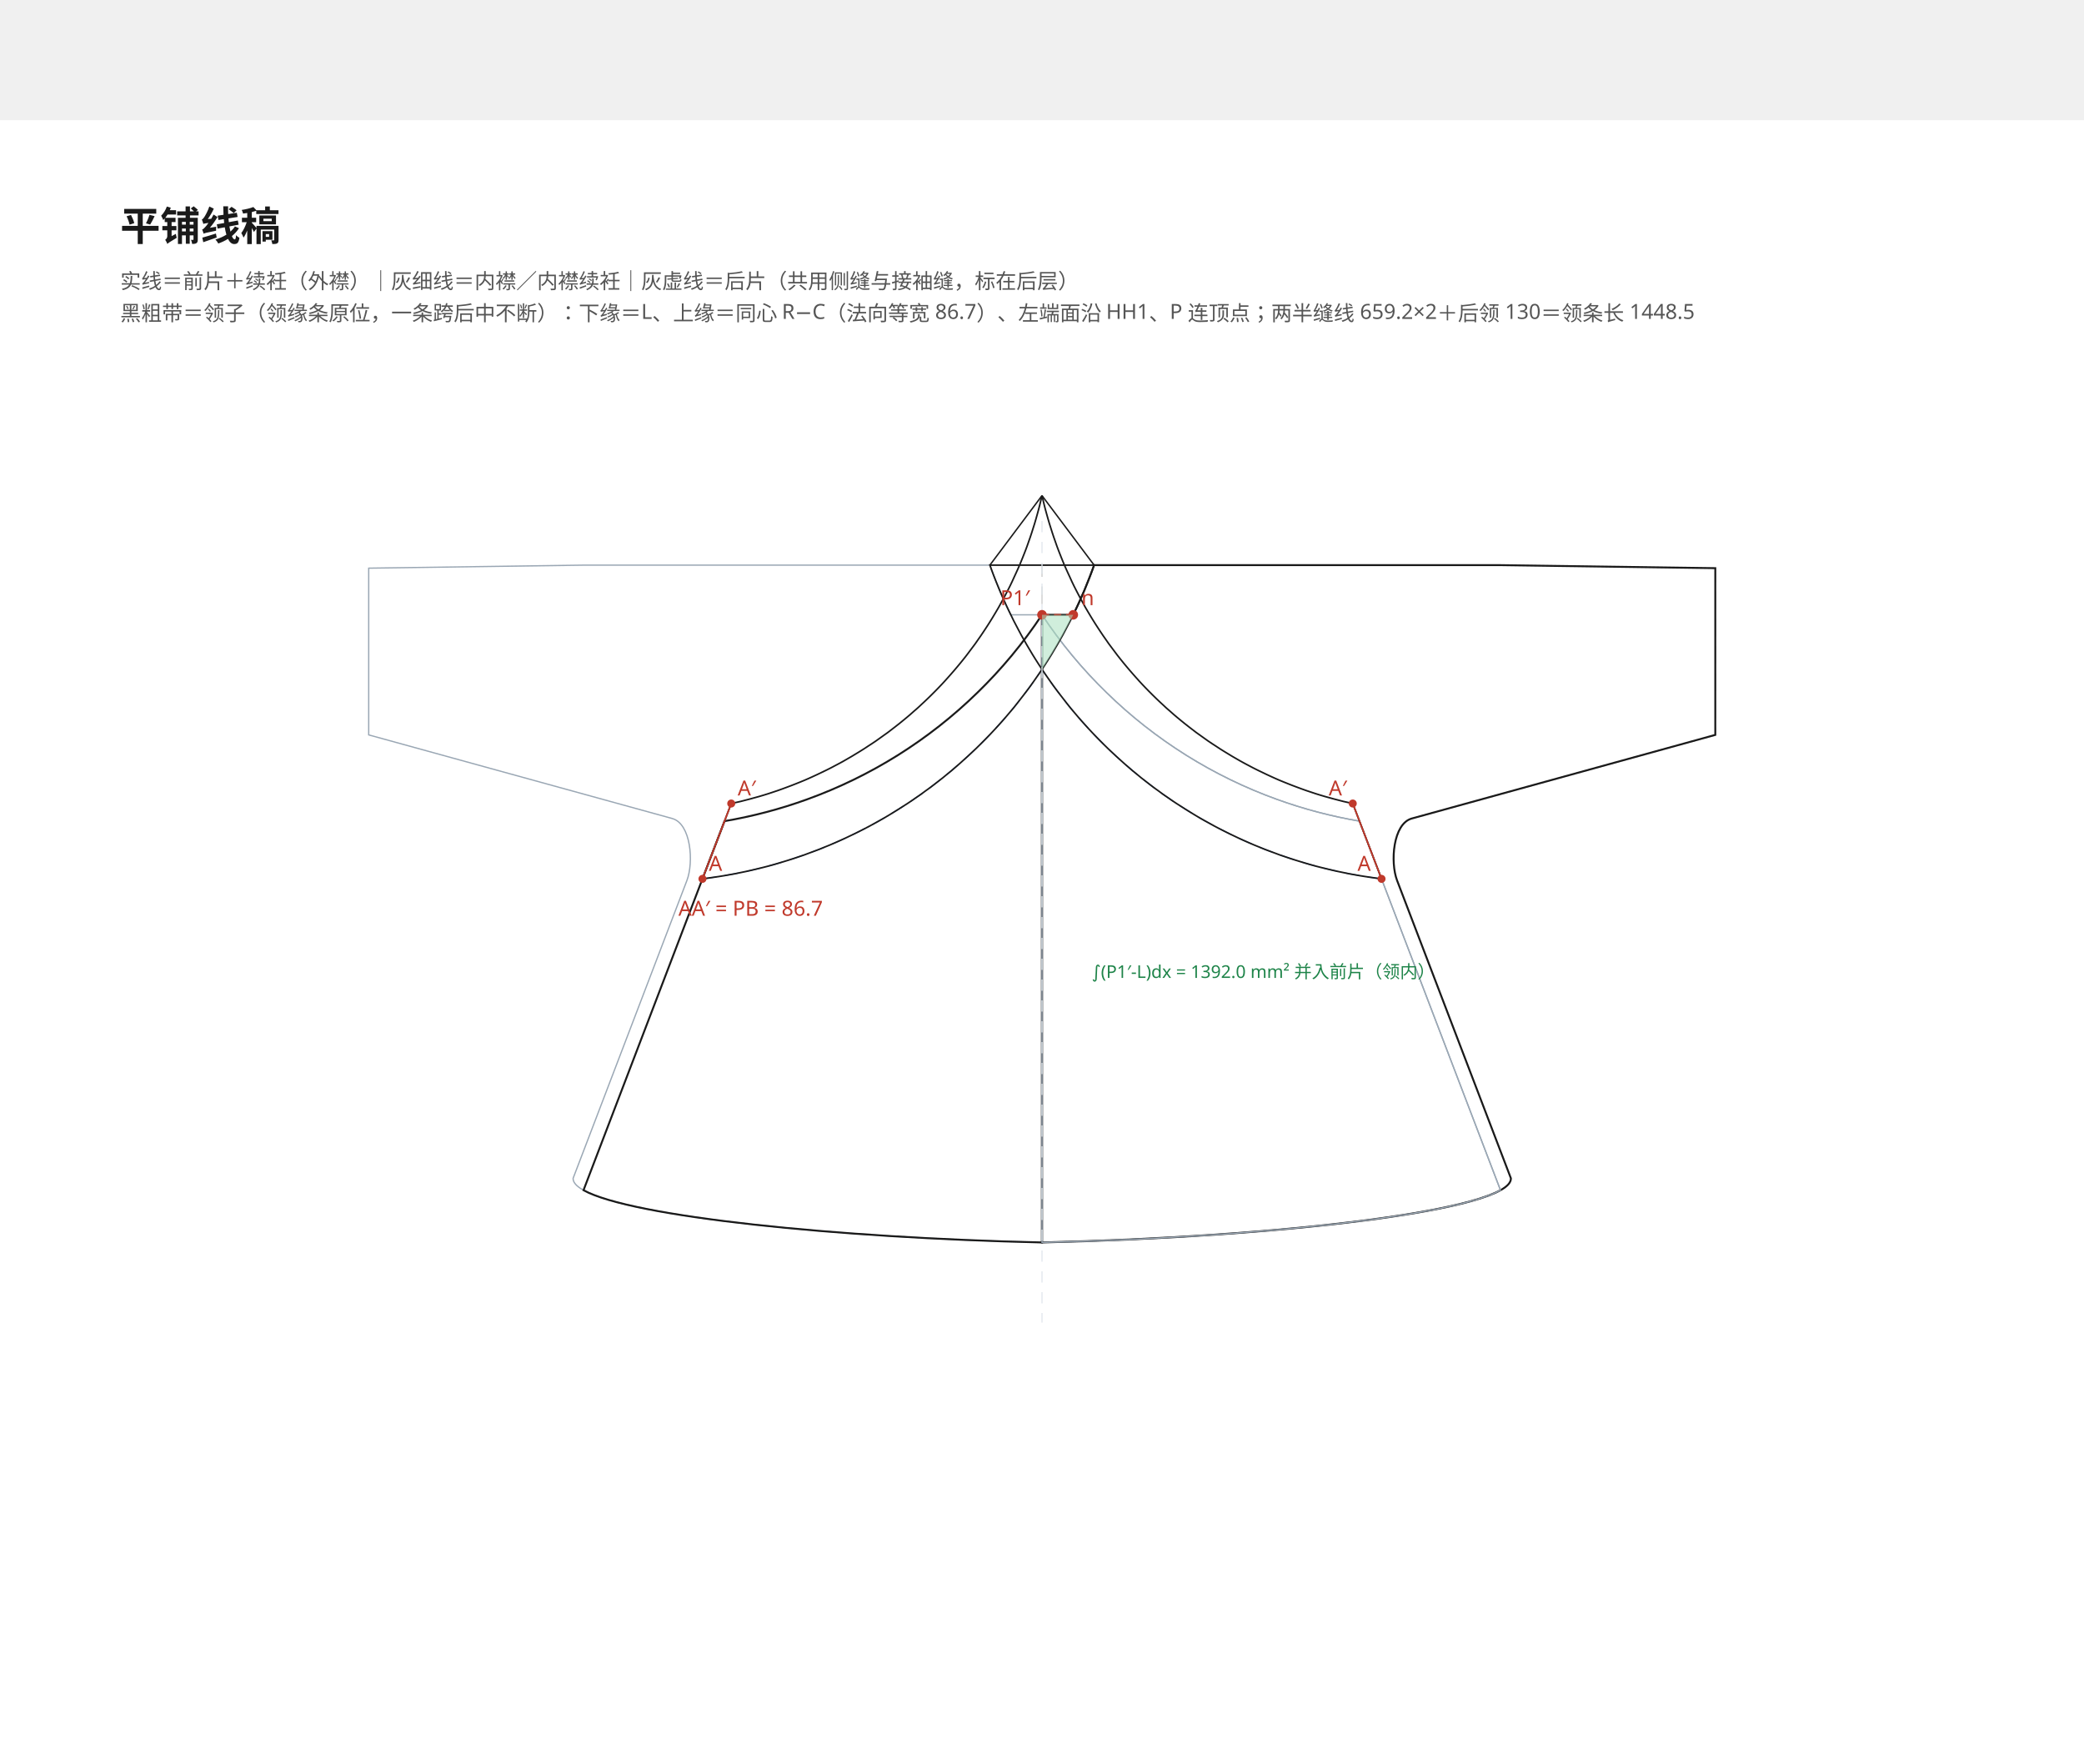
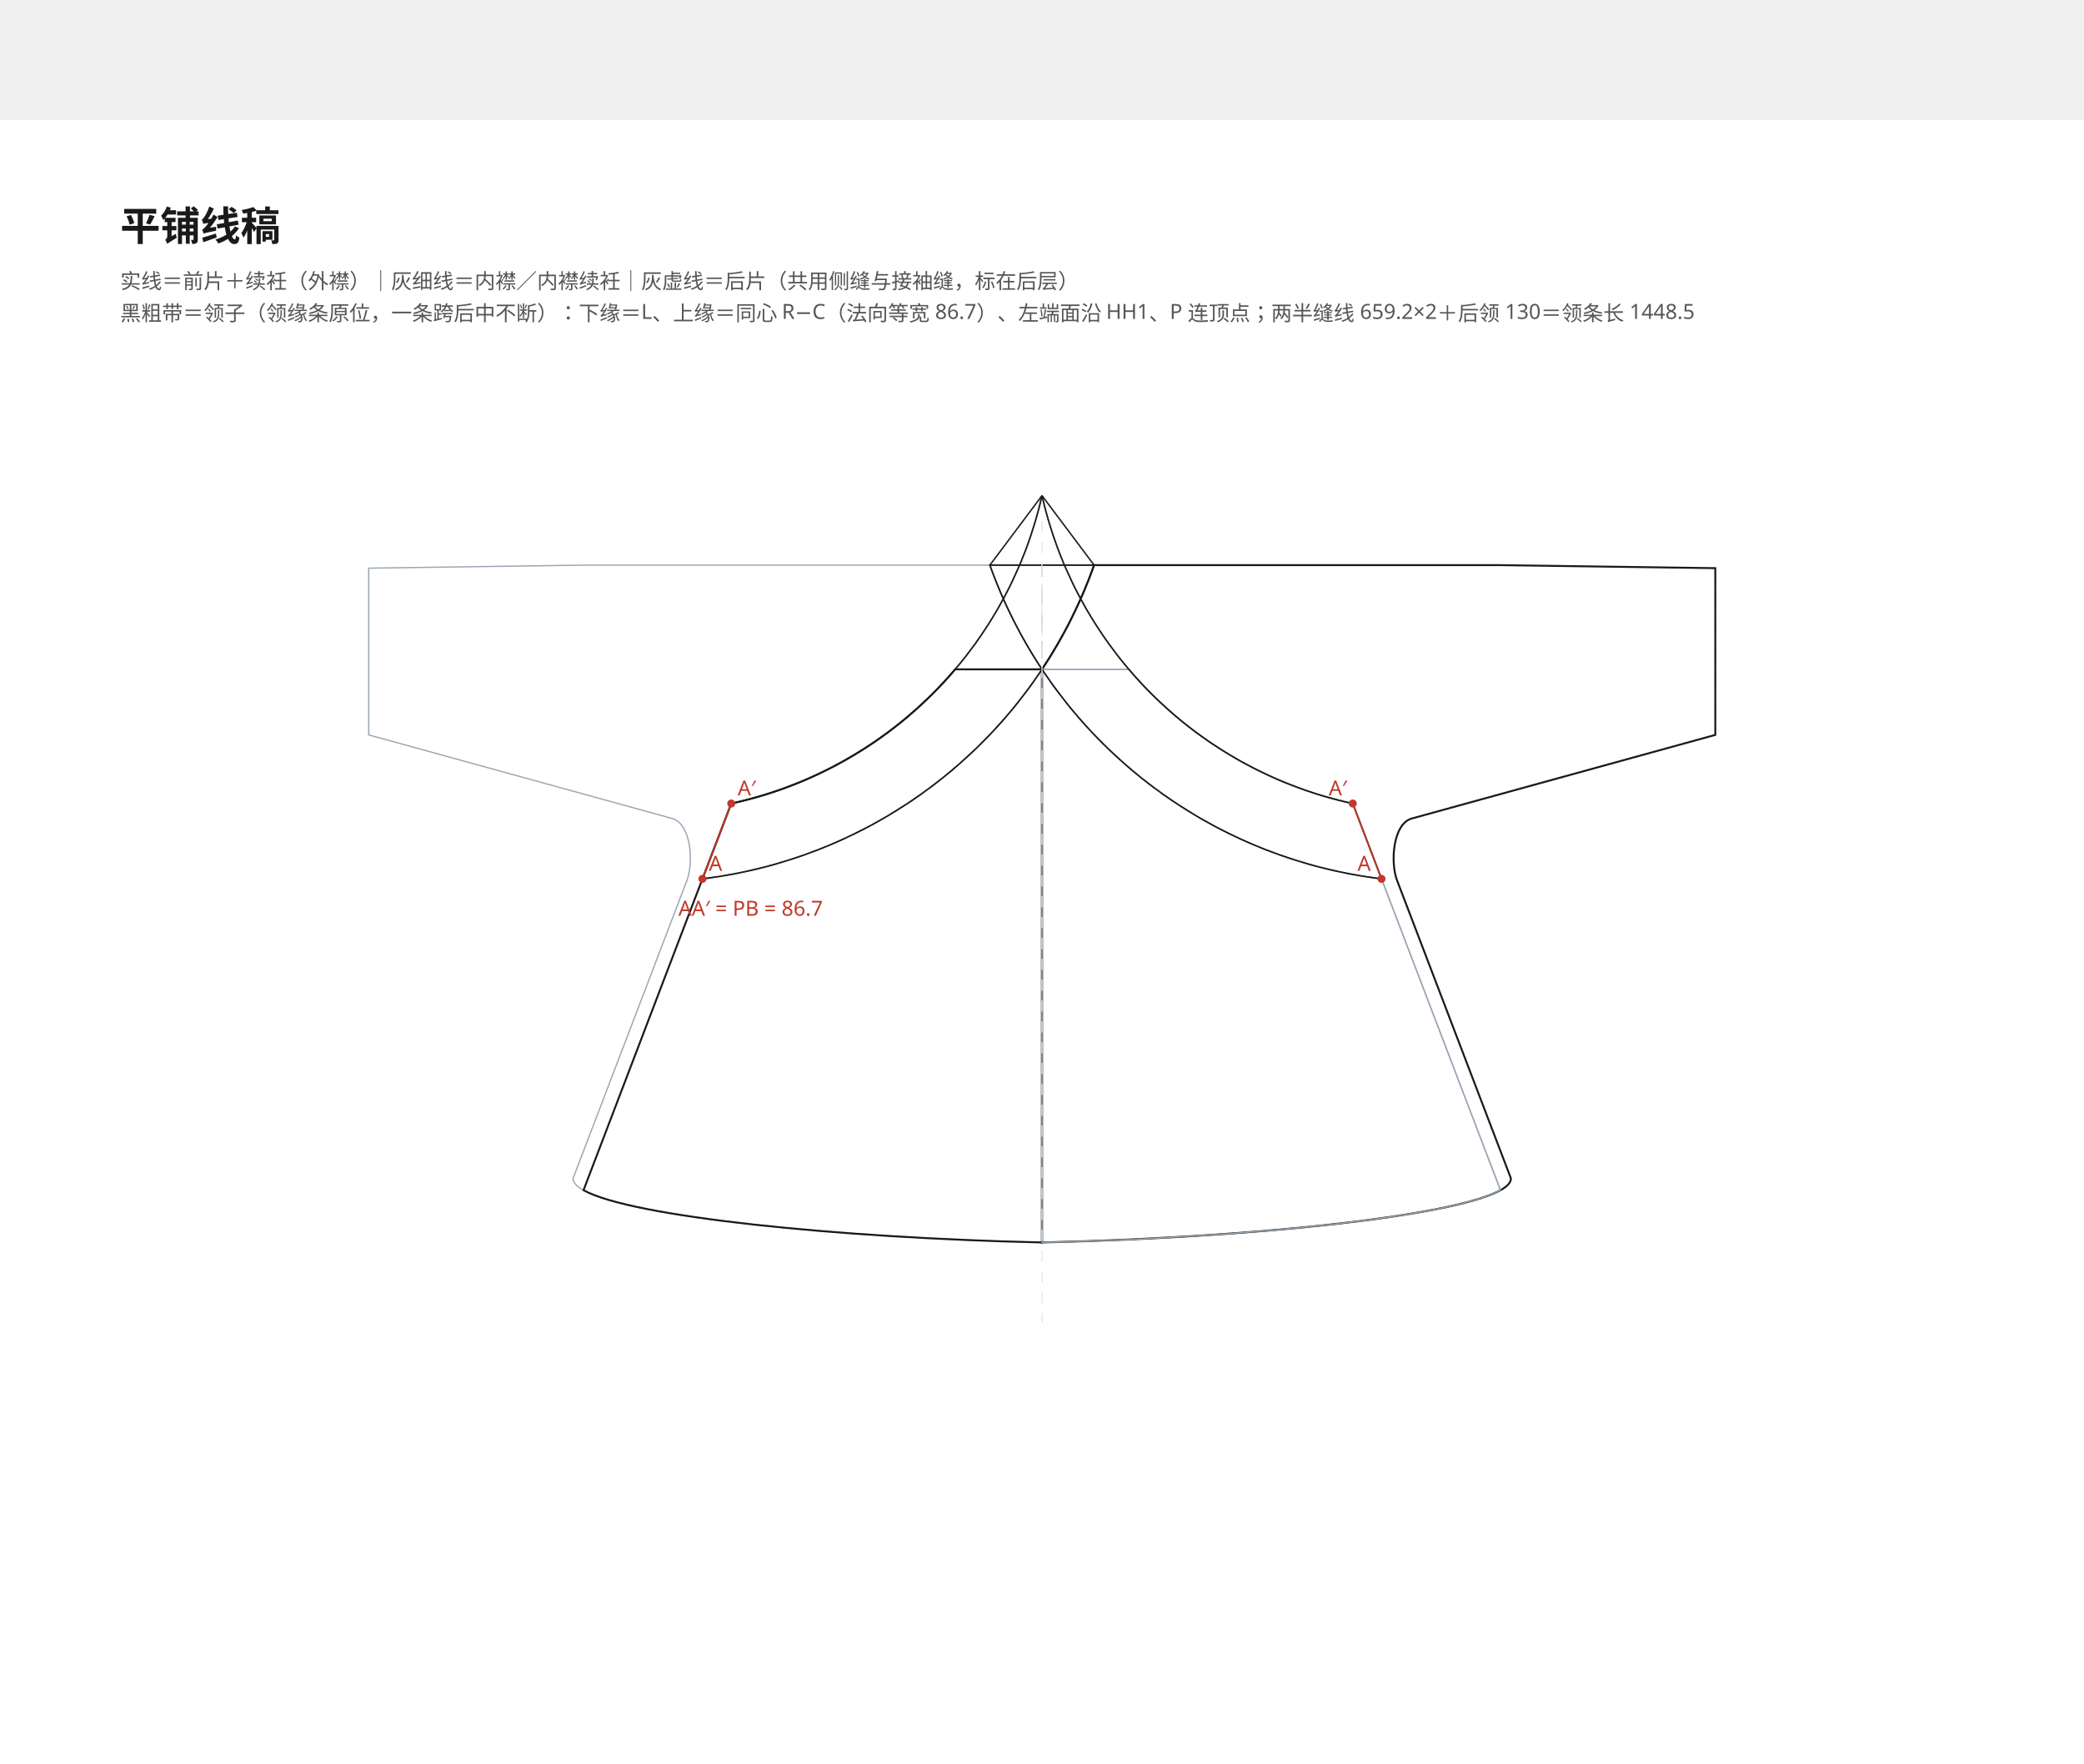
<svg xmlns="http://www.w3.org/2000/svg" width="2600mm" height="2200mm" viewBox="0 -150 2600 2200">
  <rect width="100%" height="100%" fill="#ffffff" />
  <path d="M 1300.0 1400.0 C 1593.2 1393.3 1886.5 1360.0 1885.0 1320.0 L 1743.0 948.4 C 1734.3 925.6 1737.9 877.5 1761.4 871.1 L 2140.0 766.8 L 2140.0 558.8 L 1870.0 555.0 L 1349.0 555.0 L 1300.0 555.0 Z" stroke="#c9c9c9" stroke-width="1.4" fill="none" stroke-dasharray="22 12" />
-   <path d="M 1300.0 617.0 L 1261.0 617.0 C 1258.6 612.0 1256.2 606.9 1253.9 601.8 C 1251.6 596.7 1249.3 591.5 1247.1 586.4 C 1245.0 581.2 1242.9 576.0 1240.9 570.8 C 1238.8 565.5 1236.9 560.3 1235.0 555.0 L 730.0 555.0 L 460.0 558.8 L 460.0 766.8 L 838.6 871.1 C 862.1 877.5 865.7 925.6 857.0 948.4 L 715.0 1320.0 C 713.5 1360.0 1006.8 1393.3 1300.0 1400.0 Z" stroke="#9aa7b4" stroke-width="1.6" fill="none" />
-   <path d="M 1696.1 874.4 C 1661.1 868.4 1626.7 859.4 1593.3 847.3 C 1553.6 833.0 1515.6 814.5 1479.8 792.1 C 1444.1 769.7 1410.8 743.6 1380.6 714.1 C 1350.3 684.7 1323.3 652.1 1300.0 617.0 L 1300.0 1400.0 C 1556.2 1394.2 1812.4 1368.0 1872.0 1334.8 L 1696.1 874.4 Z" stroke="#9aa7b4" stroke-width="1.6" fill="none" />
-   <path d="M 1300.0 617.0 L 1339.0 617.0 C 1341.4 612.0 1343.8 606.9 1346.1 601.8 C 1348.4 596.7 1350.7 591.5 1352.9 586.4 C 1355.0 581.2 1357.1 576.0 1359.1 570.8 C 1361.2 565.5 1363.1 560.3 1365.0 555.0 L 1870.0 555.0 L 2140.0 558.8 L 2140.0 766.8 L 1761.4 871.1 C 1737.9 877.5 1734.3 925.6 1743.0 948.4 L 1885.0 1320.0 C 1886.5 1360.0 1593.2 1393.3 1300.0 1400.0 Z" stroke="#1a1a1a" stroke-width="2.4" fill="none" />
-   <path d="M 903.9 874.4 C 938.9 868.4 973.3 859.4 1006.7 847.3 C 1046.4 833.0 1084.4 814.5 1120.2 792.1 C 1155.9 769.7 1189.2 743.6 1219.4 714.1 C 1249.7 684.7 1276.7 652.1 1300.0 617.0 L 1300.0 1400.0 C 1043.8 1394.2 787.6 1368.0 728.0 1334.8 L 903.9 874.4 Z" stroke="#1a1a1a" stroke-width="2.4" fill="none" />
-   <path d="M 1696.1 874.4 C 1661.1 868.4 1626.7 859.4 1593.3 847.3 C 1553.6 833.0 1515.6 814.5 1479.8 792.1 C 1444.1 769.7 1410.8 743.6 1380.6 714.1 C 1350.3 684.7 1323.3 652.1 1300.0 617.0 L 1300.0 1400.0 C 1556.2 1394.2 1812.4 1368.0 1872.0 1334.8 L 1696.1 874.4 Z" stroke="#9aa7b4" stroke-width="1.6" fill="none" />
+   <path d="M 1300.0 685.0 C 1293.3 674.9 1286.9 664.6 1280.8 654.1 C 1274.7 643.5 1268.9 632.9 1263.5 622.0 C 1258.1 611.1 1253.0 600.1 1248.2 588.9 C 1243.5 577.8 1239.1 566.4 1235.0 555.0 L 730.0 555.0 L 460.0 558.8 L 460.0 766.8 L 838.6 871.1 C 862.1 877.5 865.7 925.6 857.0 948.4 L 715.0 1320.0 C 713.5 1360.0 1006.8 1393.3 1300.0 1400.0 Z" stroke="#9aa7b4" stroke-width="1.6" fill="none" />
+   <path d="M 1300.0 685.0 L 1408.3 685.0 C 1426.2 706.1 1445.8 725.6 1466.9 743.5 C 1488.0 761.4 1510.5 777.5 1534.2 791.7 C 1557.9 805.9 1582.8 818.2 1608.5 828.4 C 1634.2 838.5 1660.7 846.6 1687.7 852.4 L 1872.0 1334.8 C 1812.4 1368.0 1556.2 1394.2 1300.0 1400.0 Z" stroke="#9aa7b4" stroke-width="1.6" fill="none" />
+   <path d="M 1300.0 685.0 C 1306.7 674.9 1313.1 664.6 1319.2 654.1 C 1325.3 643.5 1331.1 632.9 1336.5 622.0 C 1341.9 611.1 1347.0 600.1 1351.8 588.9 C 1356.5 577.8 1360.9 566.4 1365.0 555.0 L 1870.0 555.0 L 2140.0 558.8 L 2140.0 766.8 L 1761.4 871.1 C 1737.9 877.5 1734.3 925.6 1743.0 948.4 L 1885.0 1320.0 C 1886.5 1360.0 1593.2 1393.3 1300.0 1400.0 Z" stroke="#1a1a1a" stroke-width="2.4" fill="none" />
+   <path d="M 1300.0 685.0 L 1191.7 685.0 C 1173.8 706.1 1154.2 725.6 1133.1 743.5 C 1112.0 761.4 1089.5 777.5 1065.8 791.7 C 1042.1 805.9 1017.2 818.2 991.5 828.4 C 965.8 838.5 939.3 846.6 912.3 852.4 L 728.0 1334.8 C 787.6 1368.0 1043.8 1394.2 1300.0 1400.0 Z" stroke="#1a1a1a" stroke-width="2.4" fill="none" />
+   <path d="M 1300.0 685.0 L 1408.3 685.0 C 1426.2 706.1 1445.8 725.6 1466.9 743.5 C 1488.0 761.4 1510.5 777.5 1534.2 791.7 C 1557.9 805.9 1582.8 818.2 1608.5 828.4 C 1634.2 838.5 1660.7 846.6 1687.7 852.4 L 1872.0 1334.8 C 1812.4 1368.0 1556.2 1394.2 1300.0 1400.0 Z" stroke="#9aa7b4" stroke-width="1.6" fill="none" />
  <path d="M 876.4 946.3 L 879.1 946.0 L 890.1 944.5 L 901.1 942.8 L 912.0 940.9 L 922.9 938.8 L 933.8 936.5 L 944.6 934.0 L 955.4 931.3 L 966.1 928.4 L 976.7 925.2 L 987.3 921.9 L 997.9 918.4 L 1008.3 914.7 L 1018.7 910.8 L 1029.1 906.7 L 1039.3 902.4 L 1049.5 898.0 L 1059.5 893.3 L 1069.5 888.4 L 1079.4 883.4 L 1089.2 878.2 L 1098.9 872.8 L 1108.5 867.2 L 1118.0 861.4 L 1127.4 855.5 L 1136.7 849.4 L 1145.8 843.1 L 1154.9 836.6 L 1163.8 830.0 L 1172.6 823.2 L 1181.2 816.3 L 1189.7 809.1 L 1198.1 801.9 L 1206.4 794.4 L 1214.5 786.9 L 1222.5 779.1 L 1230.3 771.3 L 1238.0 763.2 L 1245.5 755.1 L 1252.9 746.8 L 1260.1 738.3 L 1267.2 729.8 L 1274.1 721.1 L 1280.8 712.2 L 1287.4 703.3 L 1293.8 694.2 L 1300.0 685.0" stroke="#4a78c8" stroke-width="1.4" fill="none" stroke-dasharray="18 10" />
  <path d="M 1723.6 946.3 L 1720.9 946.0 L 1709.9 944.5 L 1698.9 942.8 L 1688.0 940.9 L 1677.1 938.8 L 1666.2 936.5 L 1655.4 934.0 L 1644.6 931.3 L 1633.9 928.4 L 1623.3 925.2 L 1612.7 921.9 L 1602.1 918.4 L 1591.7 914.7 L 1581.3 910.8 L 1570.9 906.7 L 1560.7 902.4 L 1550.5 898.0 L 1540.5 893.3 L 1530.5 888.4 L 1520.6 883.4 L 1510.8 878.2 L 1501.1 872.8 L 1491.5 867.2 L 1482.0 861.4 L 1472.6 855.5 L 1463.3 849.4 L 1454.2 843.1 L 1445.1 836.6 L 1436.2 830.0 L 1427.4 823.2 L 1418.8 816.3 L 1410.3 809.1 L 1401.9 801.9 L 1393.6 794.4 L 1385.5 786.9 L 1377.5 779.1 L 1369.7 771.3 L 1362.0 763.2 L 1354.5 755.1 L 1347.1 746.8 L 1339.9 738.3 L 1332.8 729.8 L 1325.9 721.1 L 1319.2 712.2 L 1312.6 703.3 L 1306.2 694.2 L 1300.0 685.0" stroke="#4a78c8" stroke-width="1.4" fill="none" stroke-dasharray="18 10" />
  <path d="M 876.4 946.4 L 883.2 945.5 L 890.0 944.5 L 896.8 943.5 L 903.6 942.4 L 910.4 941.2 L 917.1 940.0 L 923.8 938.6 L 930.6 937.2 L 937.3 935.7 L 944.0 934.1 L 950.6 932.5 L 957.3 930.8 L 963.9 929.0 L 970.5 927.1 L 977.1 925.1 L 983.6 923.1 L 990.2 921.0 L 996.7 918.8 L 1003.2 916.6 L 1009.6 914.2 L 1016.1 911.8 L 1022.5 909.4 L 1028.8 906.8 L 1035.2 904.2 L 1041.5 901.5 L 1047.8 898.7 L 1054.0 895.9 L 1060.3 892.9 L 1066.4 890.0 L 1072.6 886.9 L 1078.7 883.8 L 1084.8 880.6 L 1090.8 877.3 L 1096.8 874.0 L 1102.8 870.6 L 1108.7 867.1 L 1114.6 863.5 L 1120.4 859.9 L 1126.2 856.2 L 1132.0 852.5 L 1137.7 848.7 L 1143.3 844.8 L 1149.0 840.9 L 1154.5 836.8 L 1160.1 832.8 L 1165.6 828.6 L 1171.0 824.4 L 1176.4 820.2 L 1181.7 815.8 L 1187.0 811.5 L 1192.2 807.0 L 1197.4 802.5 L 1202.5 797.9 L 1207.6 793.3 L 1212.6 788.6 L 1217.6 783.9 L 1222.5 779.1 L 1227.4 774.2 L 1232.2 769.3 L 1236.9 764.4 L 1241.6 759.4 L 1246.2 754.3 L 1250.8 749.2 L 1255.3 744.0 L 1259.8 738.7 L 1264.2 733.5 L 1268.5 728.1 L 1272.7 722.7 L 1276.9 717.3 L 1281.1 711.8 L 1285.2 706.3 L 1289.2 700.7 L 1293.1 695.1 L 1297.0 689.5 L 1300.8 683.8 L 1304.6 678.0 L 1308.3 672.2 L 1311.9 666.4 L 1315.4 660.5 L 1318.9 654.6 L 1322.3 648.6 L 1325.7 642.6 L 1328.9 636.6 L 1332.1 630.5 L 1335.3 624.4 L 1338.3 618.2 L 1341.3 612.1 L 1344.3 605.8 L 1347.1 599.6 L 1349.9 593.3 L 1352.6 587.0 L 1355.2 580.7 L 1357.8 574.3 L 1360.3 567.9 L 1362.7 561.5 L 1365.0 555.0 L 1300.0 555.0 L 1235.0 555.0 L 1237.3 561.5 L 1239.7 567.9 L 1242.2 574.3 L 1244.8 580.7 L 1247.4 587.0 L 1250.1 593.3 L 1252.9 599.6 L 1255.7 605.8 L 1258.7 612.1 L 1261.7 618.2 L 1264.7 624.4 L 1267.9 630.5 L 1271.1 636.6 L 1274.3 642.6 L 1277.7 648.6 L 1281.1 654.6 L 1284.6 660.5 L 1288.1 666.4 L 1291.7 672.2 L 1295.4 678.0 L 1299.2 683.8 L 1303.0 689.5 L 1306.9 695.1 L 1310.8 700.7 L 1314.8 706.3 L 1318.9 711.8 L 1323.1 717.3 L 1327.3 722.7 L 1331.5 728.1 L 1335.8 733.5 L 1340.2 738.7 L 1344.7 744.0 L 1349.2 749.2 L 1353.8 754.3 L 1358.4 759.4 L 1363.1 764.4 L 1367.8 769.3 L 1372.6 774.2 L 1377.5 779.1 L 1382.4 783.9 L 1387.4 788.6 L 1392.4 793.3 L 1397.5 797.9 L 1402.6 802.5 L 1407.8 807.0 L 1413.0 811.5 L 1418.3 815.8 L 1423.6 820.2 L 1429.0 824.4 L 1434.4 828.6 L 1439.9 832.8 L 1445.5 836.8 L 1451.0 840.9 L 1456.7 844.8 L 1462.3 848.7 L 1468.0 852.5 L 1473.8 856.2 L 1479.6 859.9 L 1485.4 863.5 L 1491.3 867.1 L 1497.2 870.6 L 1503.2 874.0 L 1509.2 877.3 L 1515.2 880.6 L 1521.3 883.8 L 1527.4 886.9 L 1533.6 890.0 L 1539.7 892.9 L 1546.0 895.9 L 1552.2 898.7 L 1558.5 901.5 L 1564.8 904.2 L 1571.2 906.8 L 1577.5 909.4 L 1583.9 911.8 L 1590.4 914.2 L 1596.8 916.6 L 1603.3 918.8 L 1609.8 921.0 L 1616.4 923.1 L 1622.9 925.1 L 1629.5 927.1 L 1636.1 929.0 L 1642.7 930.8 L 1649.4 932.5 L 1656.0 934.1 L 1662.7 935.7 L 1669.4 937.2 L 1676.2 938.6 L 1682.9 940.0 L 1689.6 941.2 L 1696.4 942.4 L 1703.2 943.5 L 1710.0 944.5 L 1716.8 945.5 L 1723.6 946.4 L 1687.7 852.4 L 1681.8 851.1 L 1676.0 849.8 L 1670.2 848.3 L 1664.4 846.8 L 1658.6 845.2 L 1652.8 843.6 L 1647.1 841.9 L 1641.3 840.1 L 1635.6 838.2 L 1629.9 836.3 L 1624.3 834.3 L 1618.6 832.2 L 1613.0 830.1 L 1607.4 827.9 L 1601.9 825.7 L 1596.3 823.4 L 1590.8 821.0 L 1585.3 818.5 L 1579.9 816.0 L 1574.5 813.4 L 1569.1 810.8 L 1563.7 808.1 L 1558.4 805.3 L 1553.1 802.5 L 1547.8 799.6 L 1542.6 796.6 L 1537.4 793.6 L 1532.3 790.5 L 1527.2 787.4 L 1522.1 784.2 L 1517.1 780.9 L 1512.0 777.6 L 1507.1 774.3 L 1502.2 770.8 L 1497.3 767.3 L 1492.4 763.8 L 1487.7 760.2 L 1482.9 756.5 L 1478.2 752.8 L 1473.5 749.0 L 1468.9 745.2 L 1464.3 741.3 L 1459.8 737.3 L 1455.3 733.4 L 1450.9 729.3 L 1446.5 725.2 L 1442.2 721.1 L 1437.9 716.9 L 1433.6 712.6 L 1429.4 708.3 L 1425.3 704.0 L 1421.2 699.6 L 1417.2 695.1 L 1413.2 690.6 L 1409.3 686.1 L 1405.4 681.5 L 1401.6 676.9 L 1397.8 672.2 L 1394.1 667.5 L 1390.5 662.7 L 1386.9 657.9 L 1383.3 653.1 L 1379.9 648.2 L 1376.4 643.2 L 1373.1 638.3 L 1369.8 633.3 L 1366.5 628.2 L 1363.3 623.1 L 1360.2 618.0 L 1357.1 612.8 L 1354.1 607.7 L 1351.2 602.4 L 1348.3 597.2 L 1345.5 591.9 L 1342.7 586.5 L 1340.0 581.2 L 1337.4 575.8 L 1334.9 570.3 L 1332.4 564.9 L 1329.9 559.4 L 1327.5 553.9 L 1325.2 548.3 L 1323.0 542.8 L 1320.8 537.2 L 1318.7 531.6 L 1316.7 525.9 L 1314.7 520.2 L 1312.8 514.5 L 1311.0 508.8 L 1309.2 503.1 L 1307.5 497.3 L 1305.9 491.6 L 1304.3 485.8 L 1302.8 480.0 L 1301.4 474.1 L 1300.0 468.3 L 1300.0 468.3 L 1298.6 474.1 L 1297.2 480.0 L 1295.7 485.8 L 1294.1 491.6 L 1292.5 497.3 L 1290.8 503.1 L 1289.0 508.8 L 1287.2 514.5 L 1285.3 520.2 L 1283.3 525.9 L 1281.3 531.6 L 1279.2 537.2 L 1277.0 542.8 L 1274.8 548.3 L 1272.5 553.9 L 1270.1 559.4 L 1267.6 564.9 L 1265.1 570.3 L 1262.6 575.8 L 1260.0 581.2 L 1257.3 586.5 L 1254.5 591.9 L 1251.7 597.2 L 1248.8 602.4 L 1245.9 607.7 L 1242.9 612.8 L 1239.8 618.0 L 1236.7 623.1 L 1233.5 628.2 L 1230.2 633.3 L 1226.9 638.3 L 1223.6 643.2 L 1220.1 648.2 L 1216.7 653.1 L 1213.1 657.9 L 1209.5 662.7 L 1205.9 667.5 L 1202.2 672.2 L 1198.4 676.9 L 1194.6 681.5 L 1190.7 686.1 L 1186.8 690.6 L 1182.8 695.1 L 1178.8 699.6 L 1174.7 704.0 L 1170.6 708.3 L 1166.4 712.6 L 1162.1 716.9 L 1157.8 721.1 L 1153.5 725.2 L 1149.1 729.3 L 1144.7 733.4 L 1140.2 737.3 L 1135.7 741.3 L 1131.1 745.2 L 1126.5 749.0 L 1121.8 752.8 L 1117.1 756.5 L 1112.3 760.2 L 1107.6 763.8 L 1102.7 767.3 L 1097.8 770.8 L 1092.9 774.3 L 1088.0 777.6 L 1082.9 780.9 L 1077.9 784.2 L 1072.8 787.4 L 1067.7 790.5 L 1062.6 793.6 L 1057.4 796.6 L 1052.2 799.6 L 1046.9 802.5 L 1041.6 805.3 L 1036.3 808.1 L 1030.9 810.8 L 1025.5 813.4 L 1020.1 816.0 L 1014.7 818.5 L 1009.2 821.0 L 1003.7 823.4 L 998.1 825.7 L 992.6 827.9 L 987.0 830.1 L 981.4 832.2 L 975.7 834.3 L 970.1 836.3 L 964.4 838.2 L 958.7 840.1 L 952.9 841.9 L 947.2 843.6 L 941.4 845.2 L 935.6 846.8 L 929.8 848.3 L 924.0 849.8 L 918.2 851.1 L 912.3 852.4 Z" stroke="#1a1a1a" stroke-width="2.0" fill="none" />
  <path d="M 1365.0 555.0 L 1300.0 468.3" stroke="#1a1a1a" stroke-width="1.8" />
  <path d="M 1235.0 555.0 L 1300.0 468.3" stroke="#1a1a1a" stroke-width="1.8" />
  <path d="M 876.4 946.4 L 912.3 852.4" stroke="#c0392b" stroke-width="2.0" />
  <circle cx="876.4" cy="946.4" r="5" fill="#c0392b" />
  <text x="884.4" y="936.4" font-family="sans-serif" font-size="26" fill="#c0392b">A</text>
  <circle cx="912.3" cy="852.4" r="5" fill="#c0392b" />
  <text x="920.3" y="842.4" font-family="sans-serif" font-size="26" fill="#c0392b">A′</text>
  <path d="M 1723.6 946.4 L 1687.7 852.4" stroke="#c0392b" stroke-width="2.0" />
  <circle cx="1723.6" cy="946.4" r="5" fill="#c0392b" />
  <text x="1693.6" y="936.4" font-family="sans-serif" font-size="26" fill="#c0392b">A</text>
  <circle cx="1687.7" cy="852.4" r="5" fill="#c0392b" />
  <text x="1657.7" y="842.4" font-family="sans-serif" font-size="26" fill="#c0392b">A′</text>
  <text x="846.4" y="992.4" font-family="sans-serif" font-size="26" fill="#c0392b">AA′ = PB = 86.7</text>
  <path d="M 1300.0 500.0 L 1300.0 1500.0" stroke="#e0e6ec" stroke-width="1.4" stroke-dasharray="14 12" />
  <text x="150" y="150" font-family="sans-serif" font-size="50" font-weight="600" fill="#1a1a1a">平铺线稿</text>
  <text x="150" y="210" font-family="sans-serif" font-size="26" fill="#555">实线＝前片＋续衽（外襟）｜灰细线＝内襟／内襟续衽｜灰虚线＝后片（共用侧缝与接袖缝，标在后层）</text>
  <text x="150" y="250" font-family="sans-serif" font-size="26" fill="#555">黑粗带＝领子（领缘条原位，一条跨后中不断）：下缘＝L、上缘＝同心 R−C（法向等宽 86.7）、左端面沿 HH1、P 连顶点；两半缝线 659.2×2＋后领 130＝领条长 1448.5</text>
-   <path d="M 1300.0 617.0 L 1339.0 617.0" stroke="#c0392b" stroke-width="2.2" stroke-dasharray="9 6" />
-   <circle cx="1300.0" cy="617.0" r="6" fill="#c0392b" />
-   <text x="1248.0" y="605.0" font-family="sans-serif" font-size="26" fill="#c0392b">P1′</text>
-   <circle cx="1339.0" cy="617.0" r="6" fill="#c0392b" />
-   <text x="1349.0" y="605.0" font-family="sans-serif" font-size="26" fill="#c0392b">n</text>
-   <path d="M 1300.00 617.00 L 1338.95 617.00 L 1338.95 617.00 L 1338.79 617.33 L 1338.63 617.66 L 1338.47 617.99 L 1338.31 618.33 L 1338.14 618.66 L 1337.98 618.98 L 1337.82 619.31 L 1337.66 619.64 L 1337.49 619.97 L 1337.33 620.30 L 1337.17 620.62 L 1337.01 620.95 L 1336.84 621.28 L 1336.68 621.60 L 1336.52 621.93 L 1336.36 622.25 L 1336.20 622.58 L 1336.03 622.90 L 1335.87 623.22 L 1335.71 623.55 L 1335.55 623.87 L 1335.38 624.19 L 1335.22 624.51 L 1335.06 624.83 L 1334.90 625.15 L 1334.73 625.47 L 1334.57 625.79 L 1334.41 626.11 L 1334.25 626.43 L 1334.09 626.74 L 1333.92 627.06 L 1333.76 627.38 L 1333.60 627.69 L 1333.44 628.01 L 1333.27 628.33 L 1333.11 628.64 L 1332.95 628.95 L 1332.79 629.27 L 1332.62 629.58 L 1332.46 629.90 L 1332.30 630.21 L 1332.14 630.52 L 1331.98 630.83 L 1331.81 631.14 L 1331.65 631.45 L 1331.49 631.76 L 1331.33 632.07 L 1331.16 632.38 L 1331.00 632.69 L 1330.84 633.00 L 1330.68 633.31 L 1330.51 633.62 L 1330.35 633.92 L 1330.19 634.23 L 1330.03 634.54 L 1329.87 634.84 L 1329.70 635.15 L 1329.54 635.45 L 1329.38 635.76 L 1329.22 636.06 L 1329.05 636.37 L 1328.89 636.67 L 1328.73 636.97 L 1328.57 637.28 L 1328.40 637.58 L 1328.24 637.88 L 1328.08 638.18 L 1327.92 638.48 L 1327.76 638.78 L 1327.59 639.08 L 1327.43 639.38 L 1327.27 639.68 L 1327.11 639.98 L 1326.94 640.28 L 1326.78 640.58 L 1326.62 640.88 L 1326.46 641.17 L 1326.29 641.47 L 1326.13 641.77 L 1325.97 642.06 L 1325.81 642.36 L 1325.64 642.65 L 1325.48 642.95 L 1325.32 643.24 L 1325.16 643.54 L 1325.00 643.83 L 1324.83 644.12 L 1324.67 644.42 L 1324.51 644.71 L 1324.35 645.00 L 1324.18 645.29 L 1324.02 645.58 L 1323.86 645.88 L 1323.70 646.17 L 1323.53 646.46 L 1323.37 646.75 L 1323.21 647.04 L 1323.05 647.33 L 1322.89 647.61 L 1322.72 647.90 L 1322.56 648.19 L 1322.40 648.48 L 1322.24 648.76 L 1322.07 649.05 L 1321.91 649.34 L 1321.75 649.62 L 1321.59 649.91 L 1321.42 650.20 L 1321.26 650.48 L 1321.10 650.76 L 1320.94 651.05 L 1320.78 651.33 L 1320.61 651.62 L 1320.45 651.90 L 1320.29 652.18 L 1320.13 652.47 L 1319.96 652.75 L 1319.80 653.03 L 1319.64 653.31 L 1319.48 653.59 L 1319.31 653.87 L 1319.15 654.15 L 1318.99 654.43 L 1318.83 654.71 L 1318.67 654.99 L 1318.50 655.27 L 1318.34 655.55 L 1318.18 655.83 L 1318.02 656.11 L 1317.85 656.38 L 1317.69 656.66 L 1317.53 656.94 L 1317.37 657.21 L 1317.20 657.49 L 1317.04 657.77 L 1316.88 658.04 L 1316.72 658.32 L 1316.56 658.59 L 1316.39 658.87 L 1316.23 659.14 L 1316.07 659.41 L 1315.91 659.69 L 1315.74 659.96 L 1315.58 660.23 L 1315.42 660.51 L 1315.26 660.78 L 1315.09 661.05 L 1314.93 661.32 L 1314.77 661.59 L 1314.61 661.86 L 1314.45 662.13 L 1314.28 662.40 L 1314.12 662.67 L 1313.96 662.94 L 1313.80 663.21 L 1313.63 663.48 L 1313.47 663.75 L 1313.31 664.02 L 1313.15 664.29 L 1312.98 664.55 L 1312.82 664.82 L 1312.66 665.09 L 1312.50 665.35 L 1312.34 665.62 L 1312.17 665.89 L 1312.01 666.15 L 1311.85 666.42 L 1311.69 666.68 L 1311.52 666.95 L 1311.36 667.21 L 1311.20 667.48 L 1311.04 667.74 L 1310.87 668.00 L 1310.71 668.27 L 1310.55 668.53 L 1310.39 668.79 L 1310.23 669.06 L 1310.06 669.32 L 1309.90 669.58 L 1309.74 669.84 L 1309.58 670.10 L 1309.41 670.36 L 1309.25 670.62 L 1309.09 670.88 L 1308.93 671.14 L 1308.76 671.40 L 1308.60 671.66 L 1308.44 671.92 L 1308.28 672.18 L 1308.12 672.44 L 1307.95 672.70 L 1307.79 672.95 L 1307.63 673.21 L 1307.47 673.47 L 1307.30 673.73 L 1307.14 673.98 L 1306.98 674.24 L 1306.82 674.50 L 1306.65 674.75 L 1306.49 675.01 L 1306.33 675.26 L 1306.17 675.52 L 1306.01 675.77 L 1305.84 676.03 L 1305.68 676.28 L 1305.52 676.53 L 1305.36 676.79 L 1305.19 677.04 L 1305.03 677.29 L 1304.87 677.55 L 1304.71 677.80 L 1304.54 678.05 L 1304.38 678.30 L 1304.22 678.55 L 1304.06 678.81 L 1303.90 679.06 L 1303.73 679.31 L 1303.57 679.56 L 1303.41 679.81 L 1303.25 680.06 L 1303.08 680.31 L 1302.92 680.56 L 1302.76 680.81 L 1302.60 681.06 L 1302.43 681.30 L 1302.27 681.55 L 1302.11 681.80 L 1301.95 682.05 L 1301.79 682.30 L 1301.62 682.54 L 1301.46 682.79 L 1301.30 683.04 L 1301.14 683.28 L 1300.97 683.53 L 1300.81 683.77 L 1300.65 684.02 L 1300.49 684.27 L 1300.32 684.51 L 1300.16 684.76 L 1300.00 685.00 Z" fill="#a9dfbf" fill-opacity="0.55" stroke="none" />
-   <text x="1362.0" y="1070.0" font-family="sans-serif" font-size="22" fill="#1e8449">∫(P1′-L)dx = 1392.0 mm² 并入前片（领内）</text>
</svg>
